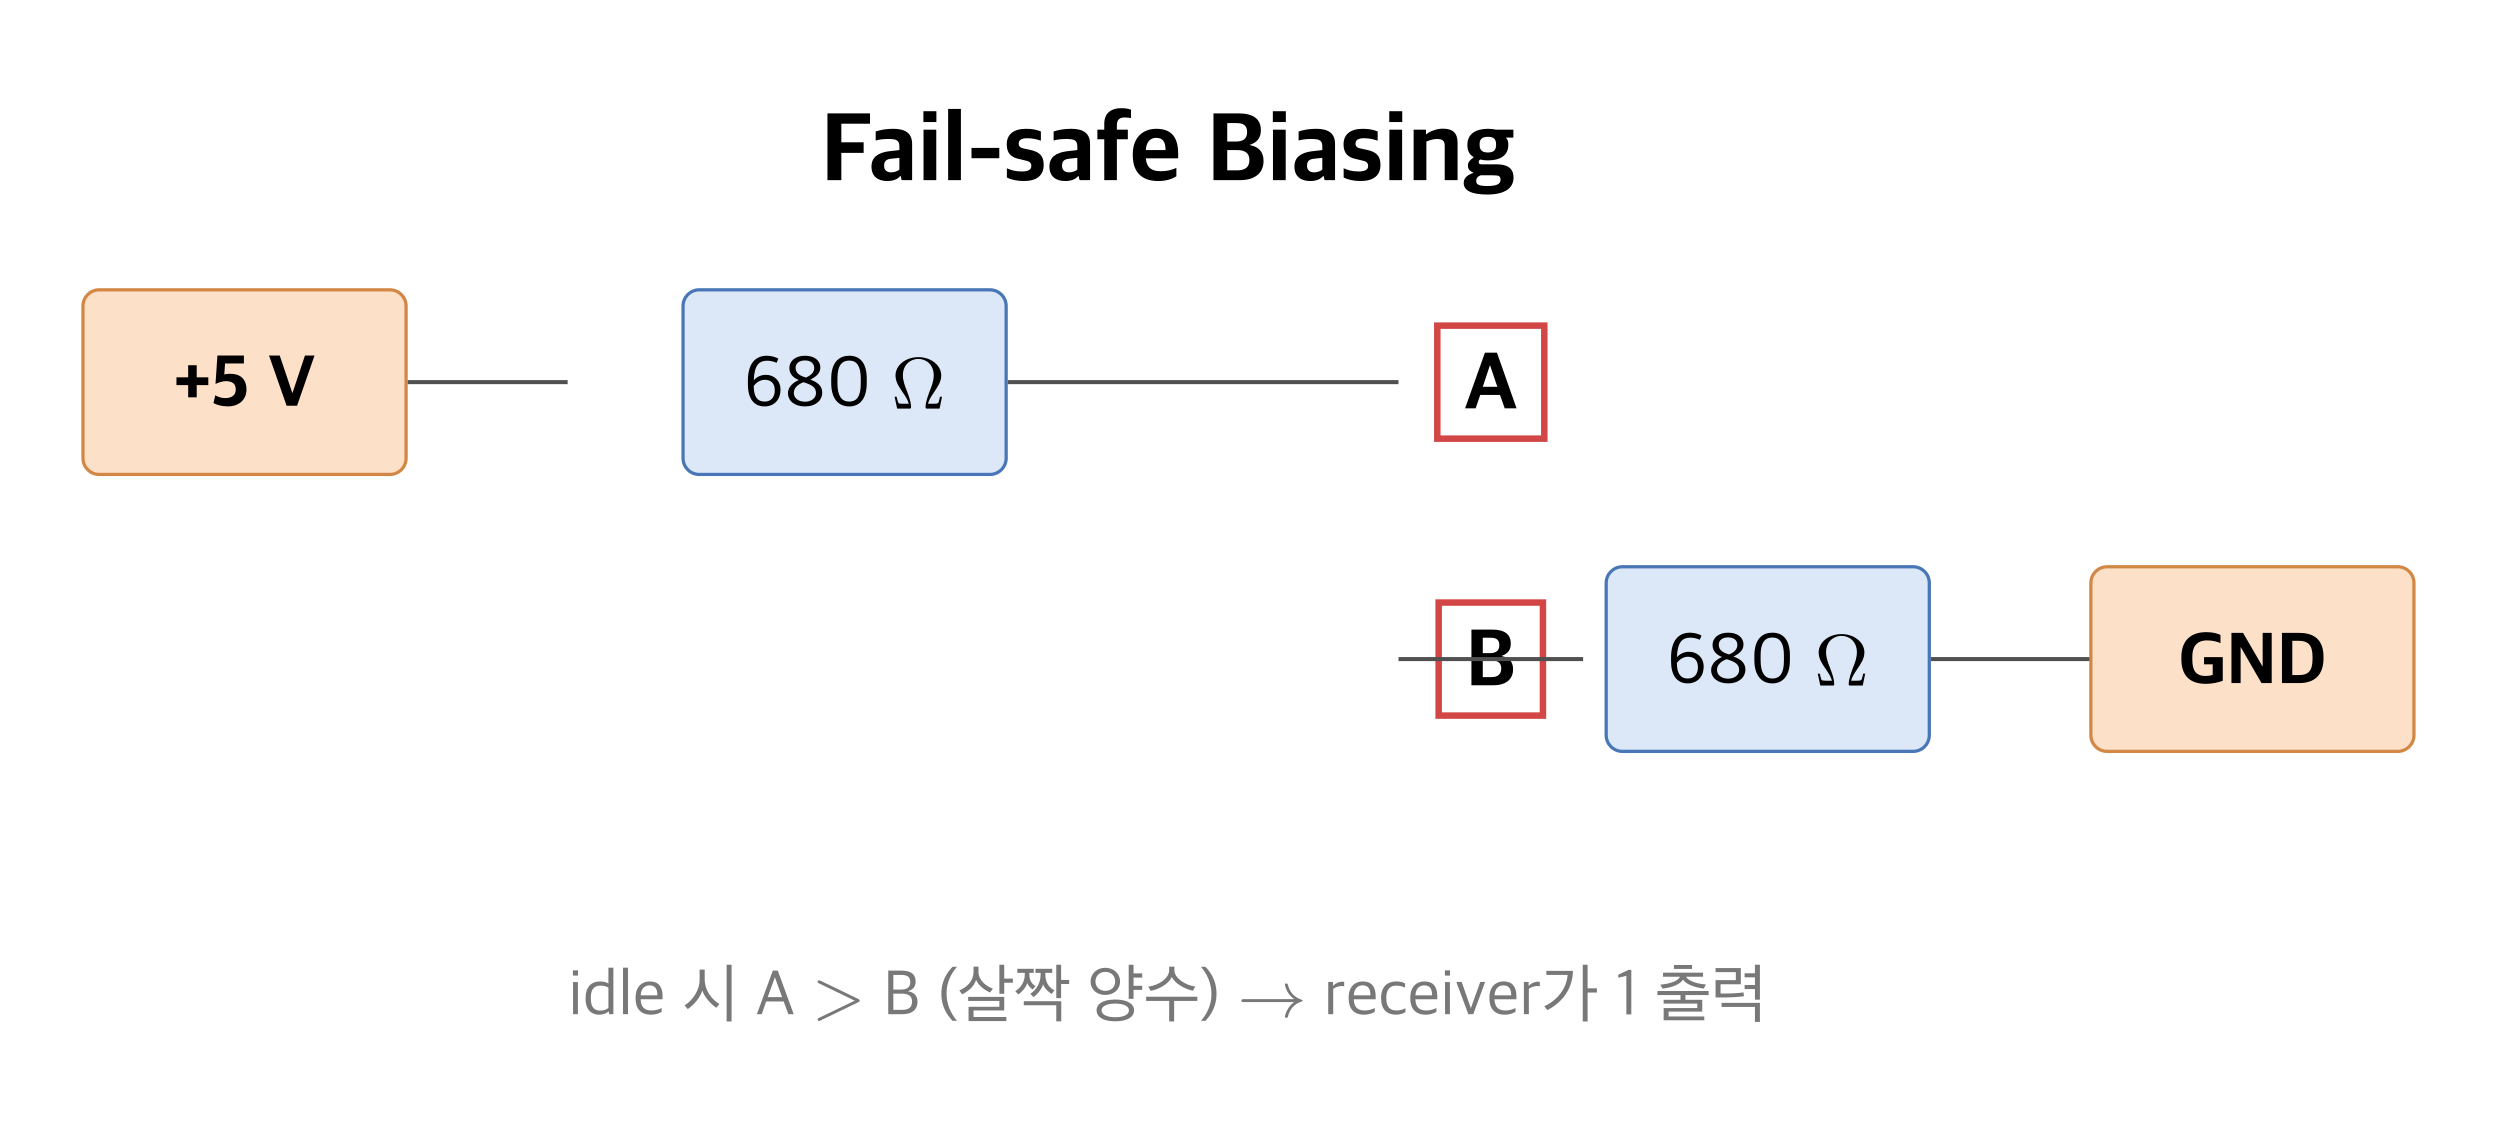
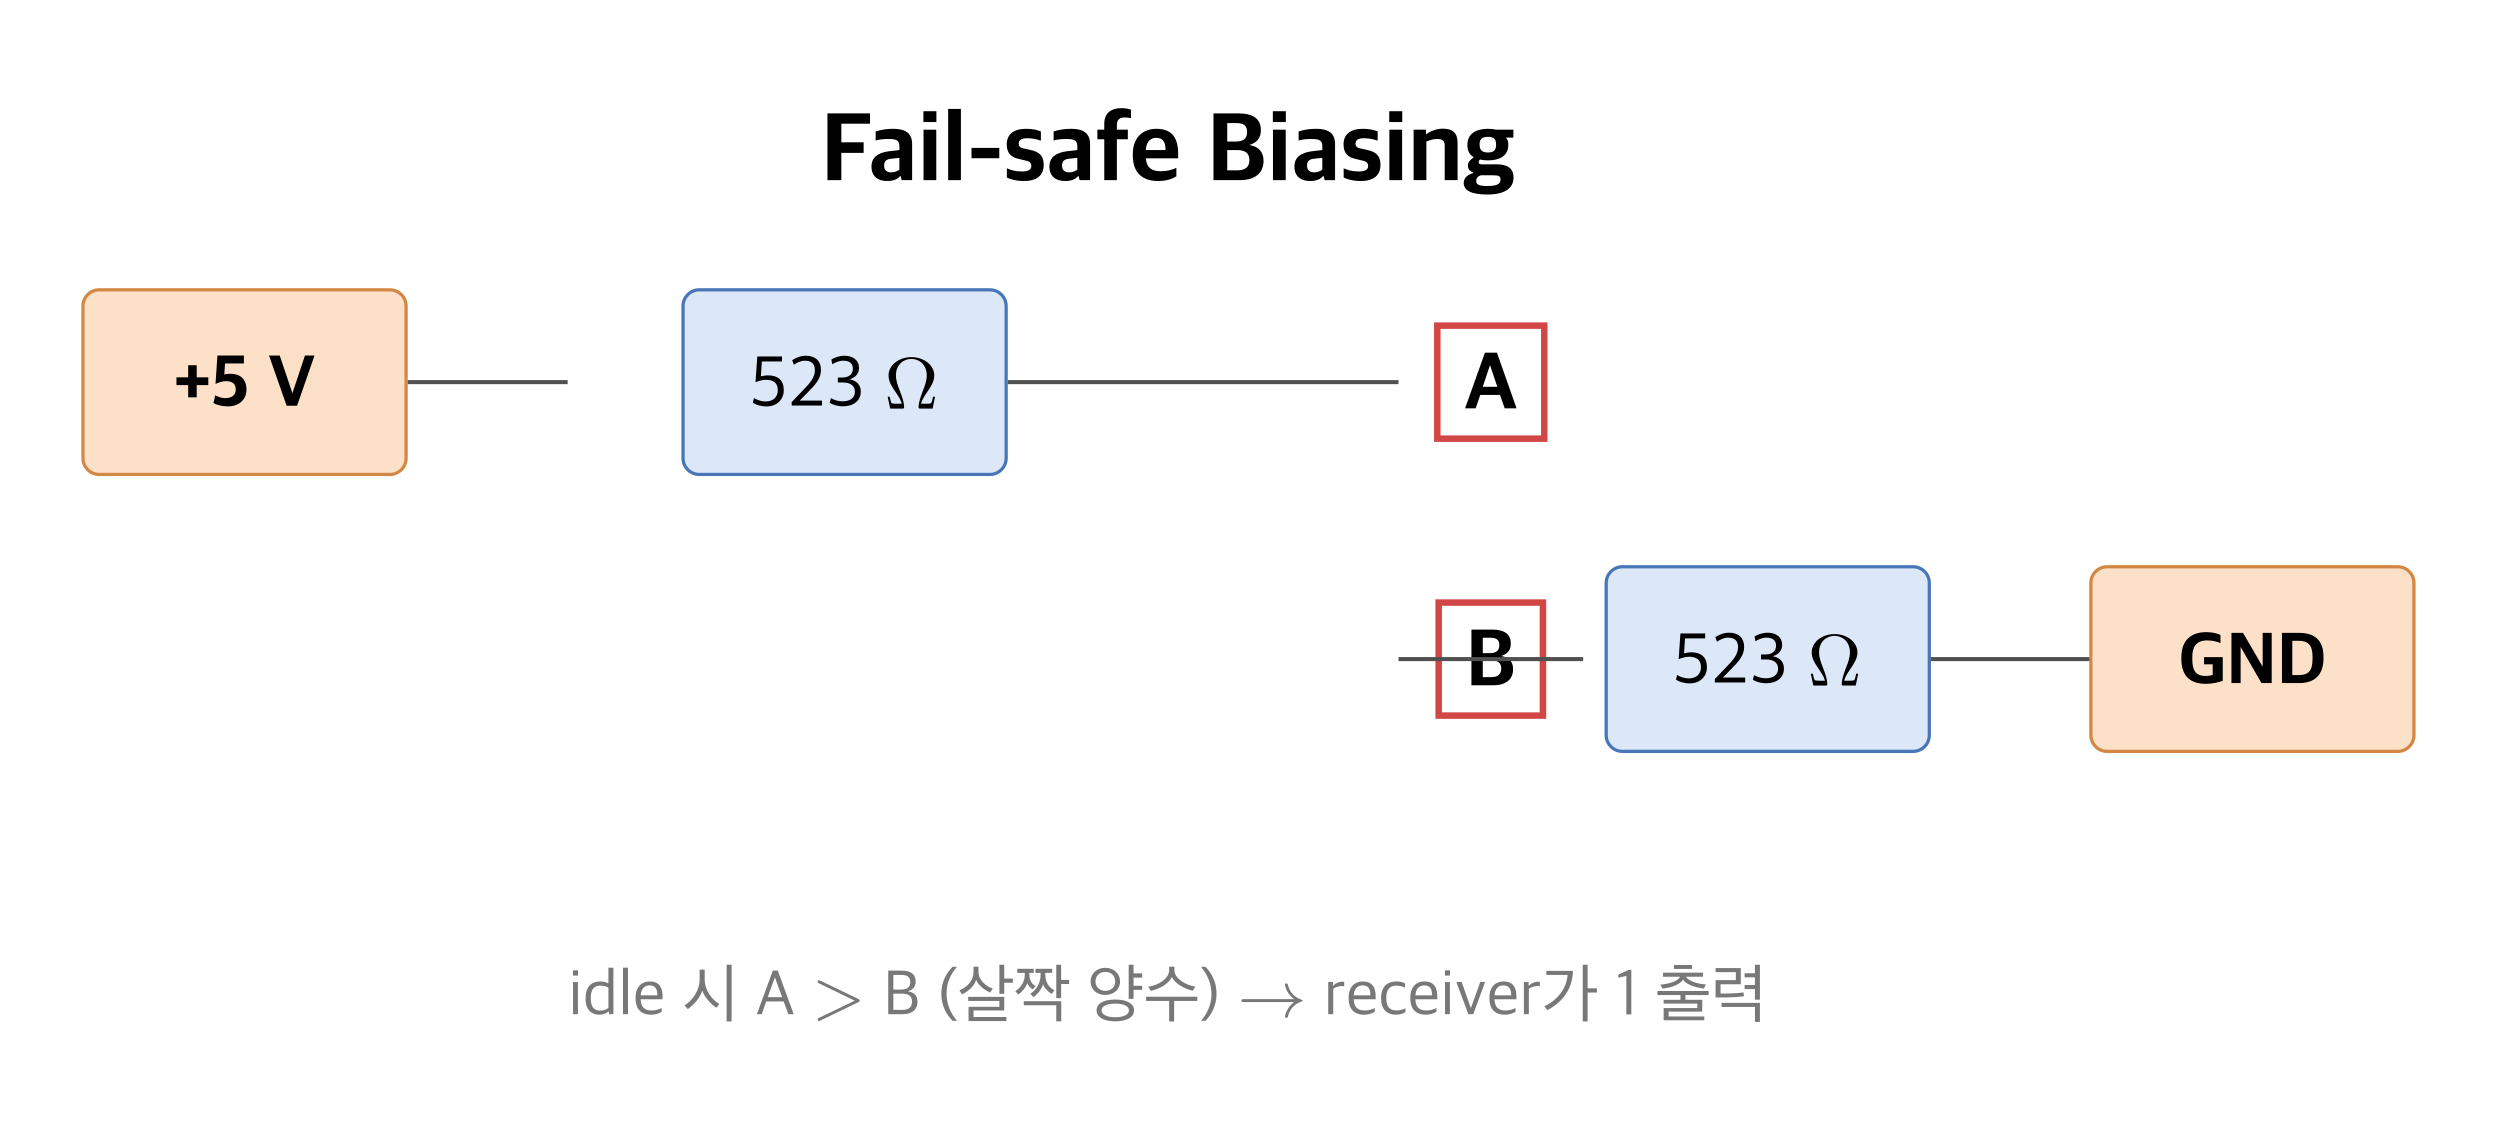
<svg xmlns="http://www.w3.org/2000/svg" xmlns:xlink="http://www.w3.org/1999/xlink" width="306.62pt" height="138.8pt" viewBox="0 0 306.62 138.8">
  <defs>
    <g>
      <g id="glyph-0-0">
        <path d="M 0.828 -0.484 L 2.531 -0.484 L 2.531 -3.828 L 5.266 -3.828 L 5.266 -5.125 L 2.531 -5.125 L 2.531 -7.406 L 6.047 -7.406 L 6.047 -8.672 L 0.828 -8.672 Z M 0.828 -0.484 " />
      </g>
      <g id="glyph-0-1">
        <path d="M 2.281 -0.375 C 3.062 -0.375 3.578 -0.625 3.859 -0.984 L 3.922 -0.984 L 4.047 -0.484 L 5.328 -0.484 L 5.328 -4.922 C 5.328 -6.25 4.484 -6.781 3.016 -6.781 C 2.156 -6.781 1.469 -6.656 0.859 -6.453 L 0.859 -5.344 C 1.266 -5.469 1.812 -5.531 2.422 -5.531 C 3.438 -5.531 3.766 -5.359 3.766 -4.594 L 3.766 -4.172 L 2.406 -4.016 C 1.156 -3.828 0.344 -3.312 0.344 -2.141 C 0.344 -0.938 1.141 -0.375 2.281 -0.375 Z M 2.766 -1.438 C 2.25 -1.438 1.891 -1.688 1.891 -2.25 C 1.891 -2.828 2.172 -3.047 2.75 -3.109 L 3.766 -3.219 L 3.766 -1.781 C 3.578 -1.594 3.156 -1.438 2.766 -1.438 Z M 2.766 -1.438 " />
      </g>
      <g id="glyph-0-2">
        <path d="M 0.734 -0.484 L 2.297 -0.484 L 2.297 -6.672 L 0.734 -6.672 Z M 0.719 -7.609 L 2.312 -7.609 L 2.312 -8.938 L 0.719 -8.938 Z M 0.719 -7.609 " />
      </g>
      <g id="glyph-0-3">
        <path d="M 0.734 -0.484 L 2.297 -0.484 L 2.297 -9.219 L 0.734 -9.219 Z M 0.734 -0.484 " />
      </g>
      <g id="glyph-0-4">
        <path d="M 0.578 -3.172 L 3.984 -3.172 L 3.984 -4.438 L 0.578 -4.438 Z M 0.578 -3.172 " />
      </g>
      <g id="glyph-0-5">
        <path d="M 2.453 -0.375 C 4.047 -0.375 4.906 -1.047 4.906 -2.359 C 4.906 -3.422 4.438 -3.953 3.219 -4.203 L 2.641 -4.328 C 2.062 -4.422 1.844 -4.578 1.844 -4.984 C 1.844 -5.406 2.188 -5.625 2.891 -5.625 C 3.609 -5.625 4.172 -5.453 4.562 -5.328 L 4.562 -6.453 C 4.125 -6.641 3.578 -6.781 2.734 -6.781 C 1.141 -6.781 0.375 -6.031 0.375 -4.875 C 0.375 -3.719 0.984 -3.25 1.953 -3.062 L 2.531 -2.922 C 3.156 -2.812 3.391 -2.625 3.391 -2.219 C 3.391 -1.797 3.062 -1.547 2.219 -1.547 C 1.359 -1.547 0.875 -1.734 0.391 -1.938 L 0.391 -0.812 C 0.875 -0.547 1.641 -0.375 2.453 -0.375 Z M 2.453 -0.375 " />
      </g>
      <g id="glyph-0-6">
        <path d="M 1.078 -0.484 L 2.625 -0.484 L 2.625 -5.5 L 3.969 -5.5 L 3.969 -6.672 L 2.625 -6.672 L 2.625 -7.234 C 2.625 -7.891 2.953 -8.172 3.594 -8.172 C 3.922 -8.172 4.188 -8.125 4.359 -8.094 L 4.359 -9.125 C 4.125 -9.219 3.719 -9.312 3.125 -9.312 C 1.953 -9.312 1.078 -8.719 1.078 -7.406 L 1.078 -6.672 L 0.234 -6.672 L 0.234 -5.5 L 1.078 -5.5 Z M 1.078 -0.484 " />
      </g>
      <g id="glyph-0-7">
        <path d="M 3.484 -0.375 C 4.562 -0.375 5.281 -0.672 5.719 -0.953 L 5.719 -1.984 C 5.188 -1.75 4.609 -1.578 3.844 -1.578 C 2.719 -1.578 2.078 -1.969 1.969 -3.156 L 5.938 -3.156 L 5.938 -3.734 C 5.938 -5.719 5.141 -6.781 3.266 -6.781 C 1.594 -6.781 0.375 -5.703 0.375 -3.672 L 0.375 -3.516 C 0.375 -1.531 1.406 -0.375 3.484 -0.375 Z M 3.234 -5.672 C 4 -5.672 4.391 -5.266 4.391 -4.172 L 1.969 -4.172 C 2.047 -5.344 2.672 -5.672 3.234 -5.672 Z M 3.234 -5.672 " />
      </g>
      <g id="glyph-0-8">
        <path d="M 0.828 -0.484 L 4.078 -0.484 C 6.078 -0.484 6.969 -1.5 6.969 -2.828 C 6.969 -4.016 6.312 -4.594 5.281 -4.781 L 5.281 -4.812 C 6.25 -5.125 6.641 -5.734 6.641 -6.609 C 6.641 -7.938 5.766 -8.672 3.906 -8.672 L 0.828 -8.672 Z M 2.516 -1.688 L 2.516 -4.172 L 3.719 -4.172 C 4.688 -4.172 5.234 -3.812 5.234 -2.953 C 5.234 -2.094 4.719 -1.688 3.781 -1.688 Z M 2.516 -5.219 L 2.516 -7.484 L 3.609 -7.484 C 4.5 -7.484 4.953 -7.203 4.953 -6.359 C 4.953 -5.5 4.375 -5.219 3.562 -5.219 Z M 2.516 -5.219 " />
      </g>
      <g id="glyph-0-9">
        <path d="M 0.688 -0.484 L 2.25 -0.484 L 2.25 -5.219 C 2.609 -5.359 3.094 -5.531 3.516 -5.531 C 4.281 -5.531 4.5 -5.281 4.5 -4.703 L 4.5 -0.484 L 6.078 -0.484 L 6.078 -5.078 C 6.078 -6.297 5.453 -6.797 4.281 -6.797 C 3.516 -6.797 2.781 -6.516 2.25 -6.125 L 2.203 -6.125 L 2.203 -6.672 L 0.688 -6.672 Z M 0.688 -0.484 " />
      </g>
      <g id="glyph-0-10">
        <path d="M 3.016 1.281 C 5.234 1.281 6.219 0.438 6.219 -0.797 C 6.219 -2 5.391 -2.422 4.172 -2.422 L 2.453 -2.422 C 2.078 -2.422 1.953 -2.438 1.953 -2.734 C 1.953 -2.859 2 -2.906 2.125 -3.016 C 2.406 -2.938 2.719 -2.906 3.078 -2.906 C 4.531 -2.906 5.578 -3.469 5.578 -4.797 L 5.578 -4.891 C 5.578 -5.266 5.484 -5.469 5.281 -5.703 L 6.203 -5.703 L 6.203 -6.672 L 4.094 -6.672 C 3.781 -6.75 3.469 -6.781 3.078 -6.781 C 1.578 -6.781 0.562 -6.141 0.562 -4.844 L 0.562 -4.766 C 0.562 -4.031 0.844 -3.594 1.344 -3.297 C 0.875 -2.922 0.625 -2.734 0.625 -2.266 C 0.625 -1.797 0.891 -1.578 1.266 -1.422 L 1.266 -1.359 C 0.625 -1.156 0.109 -0.781 0.109 -0.141 C 0.109 0.781 1.031 1.281 3.016 1.281 Z M 3 0.234 C 1.984 0.234 1.641 0.062 1.641 -0.375 C 1.641 -0.766 1.875 -0.969 2.203 -1.078 L 3.719 -1.078 C 4.422 -1.078 4.625 -0.984 4.625 -0.531 C 4.625 -0.031 4.219 0.234 3 0.234 Z M 3.078 -3.875 C 2.453 -3.875 2.062 -4.109 2.062 -4.781 L 2.062 -4.938 C 2.062 -5.547 2.422 -5.797 3.078 -5.797 C 3.672 -5.797 4.078 -5.609 4.078 -4.906 L 4.078 -4.781 C 4.078 -4.109 3.703 -3.875 3.078 -3.875 Z M 3.078 -3.875 " />
      </g>
      <g id="glyph-1-0">
        <path d="M 1.781 -1.391 L 2.828 -1.391 L 2.828 -2.891 L 4.25 -2.891 L 4.25 -3.844 L 2.828 -3.844 L 2.828 -5.328 L 1.781 -5.328 L 1.781 -3.844 L 0.344 -3.844 L 0.344 -2.891 L 1.781 -2.891 Z M 1.781 -1.391 " />
      </g>
      <g id="glyph-1-1">
        <path d="M 2.047 -0.281 C 3.469 -0.281 4.328 -1.156 4.328 -2.328 C 4.328 -3.641 3.578 -4.281 2.328 -4.281 C 2.109 -4.281 1.781 -4.25 1.609 -4.188 L 1.703 -5.547 L 4.016 -5.547 L 4.016 -6.516 L 0.766 -6.516 L 0.531 -3.031 C 0.812 -3.172 1.391 -3.375 1.766 -3.375 C 2.578 -3.375 3.016 -3.078 3.016 -2.344 C 3.016 -1.656 2.531 -1.297 1.703 -1.297 C 1.25 -1.297 0.844 -1.453 0.5 -1.641 L 0.281 -0.688 C 0.688 -0.453 1.344 -0.281 2.047 -0.281 Z M 2.047 -0.281 " />
      </g>
      <g id="glyph-1-2">
        <path d="M 2.25 -0.359 L 3.531 -0.359 L 5.672 -6.516 L 4.5 -6.516 L 2.969 -1.922 L 2.953 -1.922 L 1.406 -6.516 L 0.094 -6.516 Z M 2.25 -0.359 " />
      </g>
      <g id="glyph-1-3">
        <path d="M 3.344 -0.266 C 4.172 -0.266 4.938 -0.469 5.406 -0.641 L 5.406 -3.547 L 3.109 -3.547 L 3.109 -2.656 L 4.172 -2.656 L 4.172 -1.359 C 3.969 -1.297 3.641 -1.234 3.312 -1.234 C 1.969 -1.234 1.672 -2.062 1.672 -3.312 L 1.672 -3.594 C 1.672 -4.703 2.094 -5.594 3.484 -5.594 C 4.281 -5.594 4.75 -5.406 5.125 -5.266 L 5.125 -6.266 C 4.766 -6.438 4.203 -6.609 3.391 -6.609 C 1.766 -6.609 0.328 -5.844 0.328 -3.516 L 0.328 -3.312 C 0.328 -1.141 1.5 -0.266 3.344 -0.266 Z M 3.344 -0.266 " />
      </g>
      <g id="glyph-1-4">
        <path d="M 0.625 -0.359 L 1.75 -0.359 L 1.75 -4.766 L 1.766 -4.766 L 4.312 -0.359 L 5.562 -0.359 L 5.562 -6.516 L 4.453 -6.516 L 4.453 -2.422 L 4.422 -2.422 L 2.047 -6.516 L 0.625 -6.516 Z M 0.625 -0.359 " />
      </g>
      <g id="glyph-1-5">
        <path d="M 0.625 -0.359 L 2.734 -0.359 C 4.703 -0.359 5.719 -1.422 5.719 -3.406 L 5.719 -3.594 C 5.719 -5.625 4.625 -6.516 2.734 -6.516 L 0.625 -6.516 Z M 1.891 -1.344 L 1.891 -5.547 L 2.672 -5.547 C 3.75 -5.547 4.375 -5.109 4.375 -3.609 L 4.375 -3.297 C 4.375 -1.875 3.859 -1.344 2.734 -1.344 Z M 1.891 -1.344 " />
      </g>
      <g id="glyph-2-0">
-         <path d="M 2.562 -0.266 C 3.781 -0.266 4.516 -1.156 4.516 -2.297 C 4.516 -3.453 3.719 -4.141 2.719 -4.141 C 2.047 -4.141 1.547 -3.828 1.234 -3.484 C 1.312 -5.359 1.891 -5.875 2.906 -5.875 C 3.297 -5.875 3.828 -5.734 4.031 -5.609 L 4.25 -6.125 C 4 -6.281 3.438 -6.484 2.844 -6.484 C 1.453 -6.484 0.516 -5.547 0.516 -3.422 L 0.516 -2.969 C 0.516 -1.25 1.234 -0.266 2.562 -0.266 Z M 2.562 -0.859 C 1.609 -0.859 1.234 -1.594 1.234 -2.719 L 1.234 -2.781 C 1.484 -3.141 2 -3.531 2.562 -3.531 C 3.297 -3.531 3.812 -3.172 3.812 -2.234 C 3.812 -1.375 3.344 -0.859 2.562 -0.859 Z M 2.562 -0.859 " />
+         <path d="M 1.953 -0.266 C 3.281 -0.266 4.062 -1.172 4.062 -2.25 C 4.062 -3.516 3.328 -4.078 2.109 -4.078 C 1.859 -4.078 1.5 -4.016 1.25 -3.953 L 1.375 -5.781 L 3.844 -5.781 L 3.844 -6.391 L 0.812 -6.391 L 0.594 -3.234 C 0.875 -3.359 1.438 -3.531 1.844 -3.531 C 2.781 -3.531 3.328 -3.172 3.328 -2.25 C 3.328 -1.406 2.766 -0.875 1.812 -0.875 C 1.328 -0.875 0.734 -1.078 0.406 -1.297 L 0.266 -0.719 C 0.625 -0.469 1.25 -0.266 1.953 -0.266 Z M 1.953 -0.266 " />
      </g>
      <g id="glyph-2-1">
-         <path d="M 2.562 -0.266 C 3.875 -0.266 4.672 -1.016 4.672 -1.969 C 4.672 -2.875 3.953 -3.297 3.219 -3.547 C 3.828 -3.875 4.438 -4.281 4.438 -5.016 C 4.438 -5.938 3.672 -6.484 2.547 -6.484 C 1.391 -6.484 0.641 -5.844 0.641 -4.984 C 0.641 -4.203 1.172 -3.75 1.812 -3.5 C 1.156 -3.234 0.469 -2.688 0.469 -1.906 C 0.469 -0.922 1.297 -0.266 2.562 -0.266 Z M 2.562 -0.844 C 1.766 -0.844 1.188 -1.266 1.188 -1.938 C 1.188 -2.594 1.797 -3.031 2.375 -3.234 C 3.422 -2.906 3.906 -2.625 3.906 -1.891 C 3.906 -1.281 3.328 -0.844 2.562 -0.844 Z M 2.688 -3.812 C 1.891 -4.016 1.406 -4.375 1.406 -5 C 1.406 -5.562 1.859 -5.906 2.547 -5.906 C 3.297 -5.906 3.688 -5.516 3.688 -4.984 C 3.688 -4.406 3.25 -4.062 2.688 -3.812 Z M 2.688 -3.812 " />
+         <path d="M 0.562 -0.375 L 4.281 -0.375 L 4.281 -0.984 L 1.547 -0.984 L 2.484 -1.938 C 3.531 -2.984 4.156 -3.703 4.156 -4.75 C 4.156 -5.812 3.5 -6.484 2.297 -6.484 C 1.609 -6.484 1 -6.188 0.625 -5.938 L 0.828 -5.375 C 1.188 -5.625 1.672 -5.875 2.172 -5.875 C 3.031 -5.875 3.406 -5.484 3.406 -4.688 C 3.406 -3.828 2.844 -3.172 1.984 -2.281 L 0.562 -0.797 Z M 0.562 -0.375 " />
      </g>
      <g id="glyph-2-2">
-         <path d="M 2.828 -0.266 C 4.047 -0.266 4.984 -1.094 4.984 -3.141 L 4.984 -3.688 C 4.984 -5.766 4.016 -6.484 2.844 -6.484 C 1.656 -6.484 0.625 -5.766 0.625 -3.641 L 0.625 -3.141 C 0.625 -1.109 1.594 -0.266 2.828 -0.266 Z M 2.828 -0.859 C 1.891 -0.859 1.391 -1.578 1.391 -3.078 L 1.391 -3.734 C 1.391 -5.234 1.891 -5.891 2.844 -5.891 C 3.766 -5.891 4.25 -5.203 4.25 -3.688 L 4.25 -3.031 C 4.25 -1.484 3.75 -0.859 2.828 -0.859 Z M 2.828 -0.859 " />
+         <path d="M 2.094 -0.281 C 3.422 -0.281 4.266 -1.016 4.266 -2.062 C 4.266 -3 3.688 -3.438 2.906 -3.594 C 3.578 -3.812 4.047 -4.25 4.047 -5 C 4.047 -5.938 3.312 -6.484 2.234 -6.484 C 1.719 -6.484 1.016 -6.266 0.656 -6.016 L 0.766 -5.438 C 1.141 -5.656 1.609 -5.875 2.094 -5.875 C 2.828 -5.875 3.297 -5.609 3.297 -4.875 C 3.297 -4.203 2.781 -3.812 2 -3.812 L 1.453 -3.812 L 1.453 -3.203 L 2.047 -3.203 C 2.953 -3.203 3.547 -2.844 3.547 -2.062 C 3.547 -1.328 2.984 -0.891 2 -0.891 C 1.547 -0.891 0.953 -1.062 0.609 -1.281 L 0.453 -0.719 C 0.781 -0.484 1.391 -0.281 2.094 -0.281 Z M 2.094 -0.281 " />
      </g>
      <g id="glyph-3-0">
        <path d="M 6.219 -1.453 L 5.969 -1.453 C 5.922 -1.219 5.859 -0.938 5.812 -0.812 C 5.75 -0.656 5.734 -0.594 5.203 -0.594 L 4.5 -0.594 C 4.609 -1.031 4.812 -1.375 5.234 -2 C 5.688 -2.672 6.125 -3.297 6.125 -4.062 C 6.125 -5.297 4.891 -6.312 3.328 -6.312 C 1.719 -6.312 0.516 -5.281 0.516 -4.062 C 0.516 -3.281 0.953 -2.641 1.391 -2.016 C 1.859 -1.328 2.031 -1.016 2.141 -0.594 L 1.422 -0.594 C 0.906 -0.594 0.875 -0.656 0.828 -0.781 C 0.781 -0.906 0.703 -1.234 0.656 -1.453 L 0.406 -1.453 L 0.719 0 L 2.188 0 C 2.375 0 2.422 0 2.422 -0.188 C 2.422 -0.828 2.141 -1.562 1.875 -2.25 C 1.641 -2.844 1.422 -3.453 1.422 -4.078 C 1.422 -5.438 2.406 -6.094 3.312 -6.094 C 4.266 -6.094 5.203 -5.406 5.203 -4.078 C 5.203 -3.406 4.969 -2.797 4.75 -2.25 C 4.5 -1.562 4.203 -0.828 4.203 -0.188 C 4.203 0 4.25 0 4.453 0 L 5.922 0 Z M 6.219 -1.453 " />
      </g>
      <g id="glyph-4-0">
        <path d="M 0.094 -0.406 L 1.391 -0.406 L 1.953 -2.047 L 4.375 -2.047 L 4.953 -0.406 L 6.406 -0.406 L 4 -7.234 L 2.531 -7.234 Z M 3.125 -5.641 L 3.172 -5.641 L 4.047 -3.047 L 2.266 -3.047 Z M 3.125 -5.641 " />
      </g>
      <g id="glyph-4-1">
        <path d="M 0.703 -0.406 L 3.406 -0.406 C 5.062 -0.406 5.812 -1.25 5.812 -2.359 C 5.812 -3.359 5.266 -3.828 4.406 -3.984 L 4.406 -4.016 C 5.203 -4.266 5.531 -4.781 5.531 -5.516 C 5.531 -6.625 4.812 -7.234 3.25 -7.234 L 0.703 -7.234 Z M 2.094 -1.406 L 2.094 -3.469 L 3.109 -3.469 C 3.906 -3.469 4.359 -3.172 4.359 -2.469 C 4.359 -1.75 3.938 -1.406 3.156 -1.406 Z M 2.094 -4.344 L 2.094 -6.234 L 3.016 -6.234 C 3.75 -6.234 4.125 -6 4.125 -5.312 C 4.125 -4.594 3.641 -4.344 2.969 -4.344 Z M 2.094 -4.344 " />
      </g>
      <g id="glyph-5-0">
        <path d="M 0.609 -0.328 L 1.203 -0.328 L 1.203 -4.266 L 0.609 -4.266 Z M 0.594 -5.062 L 1.219 -5.062 L 1.219 -5.703 L 0.594 -5.703 Z M 0.594 -5.062 " />
      </g>
      <g id="glyph-5-1">
        <path d="M 1.984 -0.266 C 2.516 -0.266 2.906 -0.422 3.141 -0.656 L 3.172 -0.656 L 3.25 -0.328 L 3.75 -0.328 L 3.75 -6.031 L 3.141 -6.031 L 3.141 -4.094 C 2.922 -4.219 2.594 -4.344 2.109 -4.344 C 1.094 -4.344 0.344 -3.734 0.344 -2.297 L 0.344 -2.188 C 0.344 -0.734 1.203 -0.266 1.984 -0.266 Z M 2.172 -0.766 C 1.469 -0.766 0.984 -1.109 0.984 -2.219 L 0.984 -2.375 C 0.984 -3.438 1.438 -3.828 2.188 -3.828 C 2.594 -3.828 2.953 -3.719 3.141 -3.578 L 3.141 -1.094 C 2.938 -0.938 2.625 -0.766 2.172 -0.766 Z M 2.172 -0.766 " />
      </g>
      <g id="glyph-5-2">
        <path d="M 0.594 -0.328 L 1.203 -0.328 L 1.203 -6.031 L 0.594 -6.031 Z M 0.594 -0.328 " />
      </g>
      <g id="glyph-5-3">
        <path d="M 2.203 -0.266 C 2.844 -0.266 3.297 -0.469 3.531 -0.625 L 3.531 -1.078 C 3.172 -0.922 2.828 -0.781 2.297 -0.781 C 1.453 -0.781 0.984 -1.172 0.953 -2.156 L 3.641 -2.156 L 3.641 -2.5 C 3.641 -3.719 3.141 -4.344 2.047 -4.344 C 1.141 -4.344 0.328 -3.734 0.328 -2.359 L 0.328 -2.25 C 0.328 -1.016 0.969 -0.266 2.203 -0.266 Z M 2.031 -3.859 C 2.688 -3.859 3 -3.5 3 -2.641 L 0.953 -2.641 C 1.016 -3.578 1.547 -3.859 2.031 -3.859 Z M 2.031 -3.859 " />
      </g>
      <g id="glyph-5-4">
        <path d="M 6.031 0.562 L 6.031 -6.391 L 5.422 -6.391 L 5.422 0.562 Z M 4.531 -1.578 C 3.578 -2.141 2.734 -3.281 2.734 -4.562 L 2.734 -5.797 L 2.109 -5.797 L 2.109 -4.531 C 2.109 -3.297 1.281 -2.031 0.266 -1.406 L 0.656 -0.953 C 1.469 -1.516 2.172 -2.375 2.438 -3.234 C 2.703 -2.406 3.516 -1.547 4.156 -1.109 Z M 4.531 -1.578 " />
      </g>
      <g id="glyph-5-5">
        <path d="M 0.156 -0.328 L 0.75 -0.328 L 1.297 -1.891 L 3.438 -1.891 L 4.016 -0.328 L 4.672 -0.328 L 2.719 -5.672 L 2.109 -5.672 Z M 2.359 -4.828 L 2.375 -4.828 L 3.25 -2.422 L 1.484 -2.422 Z M 2.359 -4.828 " />
      </g>
      <g id="glyph-5-6">
        <path d="M 0.688 -0.328 L 2.469 -0.328 C 3.672 -0.328 4.281 -0.953 4.281 -1.844 C 4.281 -2.641 3.797 -3.016 3.156 -3.125 L 3.156 -3.172 C 3.781 -3.344 4.047 -3.766 4.047 -4.328 C 4.047 -5.172 3.547 -5.672 2.312 -5.672 L 0.688 -5.672 Z M 1.312 -0.859 L 1.312 -2.844 L 2.375 -2.844 C 3.172 -2.844 3.609 -2.562 3.609 -1.875 C 3.609 -1.188 3.203 -0.859 2.438 -0.859 Z M 1.312 -3.344 L 1.312 -5.141 L 2.266 -5.141 C 3.016 -5.141 3.391 -4.922 3.391 -4.25 C 3.391 -3.562 2.891 -3.344 2.234 -3.344 Z M 1.312 -3.344 " />
      </g>
      <g id="glyph-5-7">
        <path d="M 1.828 0.484 L 2.375 0.484 C 1.672 -0.312 1.094 -1.531 1.094 -2.766 L 1.094 -2.953 C 1.094 -4.219 1.672 -5.359 2.375 -6.141 L 1.828 -6.141 C 1.094 -5.391 0.453 -4.312 0.453 -2.891 L 0.453 -2.766 C 0.453 -1.359 1.094 -0.266 1.828 0.484 Z M 1.828 0.484 " />
      </g>
      <g id="glyph-5-8">
        <path d="M 6.703 -4.188 L 6.703 -4.688 L 5.641 -4.688 L 5.641 -6.391 L 5.047 -6.391 L 5.047 -2.828 L 5.641 -2.828 L 5.641 -4.188 Z M 5.906 0.516 L 5.906 0.016 L 1.875 0.016 L 1.875 -0.781 L 5.641 -0.781 L 5.641 -2.453 L 1.219 -2.453 L 1.219 -1.953 L 5.047 -1.953 L 5.047 -1.234 L 1.266 -1.234 L 1.266 0.516 Z M 4.25 -3.469 C 3.516 -3.703 2.484 -4.422 2.484 -5.531 L 2.484 -6.156 L 1.875 -6.156 L 1.875 -5.516 C 1.875 -4.391 1.047 -3.609 0.141 -3.25 L 0.484 -2.766 C 1.312 -3.172 1.969 -3.781 2.188 -4.531 C 2.531 -3.781 3.297 -3.25 3.906 -2.984 Z M 4.25 -3.469 " />
      </g>
      <g id="glyph-5-9">
        <path d="M 4.922 -3.25 C 4.312 -3.547 3.797 -4.156 3.797 -5.203 L 3.797 -5.391 L 4.641 -5.391 L 4.641 -5.891 L 2.594 -5.891 L 2.594 -5.391 L 3.219 -5.391 L 3.219 -5.172 C 3.219 -4.141 2.688 -3.297 1.953 -2.828 L 2.344 -2.422 C 2.891 -2.797 3.406 -3.5 3.516 -4 C 3.672 -3.516 4.203 -3.016 4.578 -2.812 Z M 5.75 0.547 L 5.75 -1.922 L 1.156 -1.922 L 1.156 -1.422 L 5.141 -1.422 L 5.141 0.547 Z M 2.594 -3.781 C 2.188 -4 1.844 -4.438 1.844 -5.172 L 1.844 -5.391 L 2.375 -5.391 L 2.375 -5.891 L 0.359 -5.891 L 0.359 -5.391 L 1.281 -5.391 L 1.281 -5.188 C 1.281 -4.328 0.797 -3.562 0.109 -3.156 L 0.484 -2.75 C 0.969 -3.062 1.453 -3.672 1.578 -4.141 C 1.688 -3.844 2.016 -3.516 2.25 -3.359 Z M 6.719 -4.031 L 6.719 -4.531 L 5.734 -4.531 L 5.734 -6.391 L 5.141 -6.391 L 5.141 -2.297 L 5.734 -2.297 L 5.734 -4.031 Z M 6.719 -4.031 " />
      </g>
      <g id="glyph-5-10">
        <path d="M 6.703 -3.812 L 5.641 -3.812 L 5.641 -4.812 L 6.703 -4.812 L 6.703 -5.328 L 5.641 -5.328 L 5.641 -6.391 L 5.047 -6.391 L 5.047 -2.203 L 5.641 -2.203 L 5.641 -3.312 L 6.703 -3.312 Z M 5.703 -0.797 C 5.703 -1.578 4.922 -2.125 3.391 -2.125 C 1.891 -2.125 1.109 -1.594 1.109 -0.797 C 1.109 0 1.891 0.547 3.391 0.547 C 4.922 0.547 5.703 0 5.703 -0.797 Z M 3.391 -1.625 C 4.453 -1.625 5.078 -1.297 5.078 -0.797 C 5.078 -0.281 4.453 0.047 3.391 0.047 C 2.344 0.047 1.719 -0.297 1.719 -0.797 C 1.719 -1.297 2.344 -1.625 3.391 -1.625 Z M 2.172 -6.016 C 1.188 -6.016 0.375 -5.344 0.375 -4.328 C 0.375 -3.312 1.188 -2.688 2.172 -2.688 C 3.172 -2.688 3.984 -3.312 3.984 -4.344 C 3.984 -5.344 3.172 -6.016 2.172 -6.016 Z M 2.172 -5.516 C 2.906 -5.516 3.391 -5.031 3.391 -4.328 C 3.391 -3.656 2.906 -3.188 2.172 -3.188 C 1.484 -3.188 0.969 -3.656 0.969 -4.344 C 0.969 -5.031 1.484 -5.516 2.172 -5.516 Z M 2.172 -5.516 " />
      </g>
      <g id="glyph-5-11">
        <path d="M 3.734 0.562 L 3.734 -1.953 L 6.578 -1.953 L 6.578 -2.469 L 0.297 -2.469 L 0.297 -1.953 L 3.125 -1.953 L 3.125 0.562 Z M 6.328 -3.719 C 5.094 -3.875 3.766 -4.766 3.766 -5.703 L 3.766 -6.156 L 3.125 -6.156 L 3.125 -5.703 C 3.125 -4.766 1.906 -3.875 0.562 -3.703 L 0.859 -3.188 C 1.922 -3.391 3.109 -4.078 3.438 -4.891 C 3.859 -4.078 5 -3.422 6.031 -3.203 Z M 6.328 -3.719 " />
      </g>
      <g id="glyph-5-12">
        <path d="M 0.141 0.484 L 0.688 0.484 C 1.422 -0.266 2.047 -1.359 2.047 -2.766 L 2.047 -2.891 C 2.047 -4.297 1.422 -5.391 0.688 -6.141 L 0.141 -6.141 C 0.844 -5.344 1.422 -4.125 1.422 -2.906 L 1.422 -2.703 C 1.422 -1.453 0.844 -0.312 0.141 0.484 Z M 0.141 0.484 " />
      </g>
      <g id="glyph-5-13">
        <path d="M 0.578 -0.328 L 1.188 -0.328 L 1.188 -3.438 C 1.469 -3.641 1.859 -3.781 2.25 -3.781 C 2.312 -3.781 2.438 -3.766 2.531 -3.75 L 2.531 -4.297 C 2.5 -4.312 2.391 -4.312 2.297 -4.312 C 1.859 -4.312 1.422 -4.094 1.203 -3.828 L 1.156 -3.828 L 1.156 -4.281 L 0.578 -4.281 Z M 0.578 -0.328 " />
      </g>
      <g id="glyph-5-14">
        <path d="M 2.156 -0.266 C 2.703 -0.266 3.047 -0.422 3.312 -0.578 L 3.312 -1.062 C 3.109 -0.953 2.766 -0.781 2.234 -0.781 C 1.391 -0.781 0.969 -1.234 0.969 -2.25 L 0.969 -2.438 C 0.969 -3.344 1.438 -3.828 2.141 -3.828 C 2.672 -3.828 2.922 -3.734 3.266 -3.578 L 3.266 -4.094 C 3 -4.25 2.703 -4.344 2.172 -4.344 C 1.156 -4.344 0.328 -3.75 0.328 -2.344 L 0.328 -2.234 C 0.328 -0.938 1.031 -0.266 2.156 -0.266 Z M 2.156 -0.266 " />
      </g>
      <g id="glyph-5-15">
        <path d="M 1.656 -0.328 L 2.266 -0.328 L 3.719 -4.281 L 3.125 -4.281 L 1.984 -1.109 L 1.953 -1.109 L 0.844 -4.281 L 0.188 -4.281 Z M 1.656 -0.328 " />
      </g>
      <g id="glyph-5-16">
        <path d="M 5.641 -6.391 L 5.047 -6.391 L 5.047 0.562 L 5.641 0.562 L 5.641 -2.984 L 6.781 -2.984 L 6.781 -3.5 L 5.641 -3.5 Z M 3.844 -5.641 L 0.578 -5.641 L 0.578 -5.141 L 3.188 -5.141 C 3.062 -3.578 2.062 -2.109 0.328 -1.297 L 0.703 -0.828 C 2.5 -1.75 3.797 -3.391 3.844 -5.641 Z M 3.844 -5.641 " />
      </g>
      <g id="glyph-5-17">
        <path d="M 1.422 -0.297 L 2.031 -0.297 L 2.031 -5.766 L 1.688 -5.766 L 0.438 -5.172 L 0.438 -4.797 L 1.422 -5.031 Z M 1.422 -0.297 " />
      </g>
      <g id="glyph-5-18">
        <path d="M 6.047 0.422 L 6.047 -0.047 L 1.672 -0.047 L 1.672 -0.641 L 5.797 -0.641 L 5.797 -2.094 L 3.734 -2.094 L 3.734 -2.672 L 6.578 -2.672 L 6.578 -3.172 L 0.297 -3.172 L 0.297 -2.672 L 3.125 -2.672 L 3.125 -2.094 L 1.062 -2.094 L 1.062 -1.625 L 5.188 -1.625 L 5.188 -1.078 L 1.062 -1.078 L 1.062 0.422 Z M 6.25 -3.969 C 5.234 -4.047 4.078 -4.375 3.812 -4.922 L 5.891 -4.922 L 5.891 -5.422 L 0.984 -5.422 L 0.984 -4.922 L 3.062 -4.922 C 2.828 -4.375 1.734 -4.031 0.656 -3.953 L 0.922 -3.469 C 1.984 -3.578 3.031 -3.938 3.438 -4.562 C 3.844 -3.938 4.984 -3.594 5.984 -3.469 Z M 4.547 -5.875 L 4.547 -6.359 L 2.328 -6.359 L 2.328 -5.875 Z M 4.547 -5.875 " />
      </g>
      <g id="glyph-5-19">
        <path d="M 3.969 -3 C 3.297 -2.891 2.328 -2.859 1.391 -2.859 L 1.156 -2.859 L 1.156 -4 L 3.641 -4 L 3.641 -5.984 L 0.547 -5.984 L 0.547 -5.484 L 3.031 -5.484 L 3.031 -4.5 L 0.547 -4.5 L 0.547 -2.375 L 1.375 -2.375 C 2.172 -2.375 3.359 -2.422 4.031 -2.531 Z M 5.984 -2.109 L 5.984 -6.391 L 5.375 -6.391 L 5.375 -5.344 L 4.109 -5.344 L 4.109 -4.844 L 5.375 -4.844 L 5.375 -3.906 L 4.109 -3.906 L 4.109 -3.406 L 5.375 -3.406 L 5.375 -2.109 Z M 1.281 -1.719 L 1.281 -1.219 L 5.375 -1.219 L 5.375 0.625 L 5.984 0.625 L 5.984 -1.719 Z M 1.281 -1.719 " />
      </g>
      <g id="glyph-6-0">
        <path d="M 5.688 -1.797 C 5.797 -1.844 5.859 -1.891 5.859 -1.984 C 5.859 -2.094 5.797 -2.141 5.688 -2.188 L 1.031 -4.438 C 0.922 -4.484 0.906 -4.484 0.875 -4.484 C 0.781 -4.484 0.703 -4.406 0.703 -4.297 C 0.703 -4.203 0.766 -4.156 0.859 -4.109 L 5.25 -1.984 L 0.859 0.125 C 0.766 0.172 0.703 0.219 0.703 0.328 C 0.703 0.422 0.781 0.516 0.875 0.516 C 0.906 0.516 0.922 0.516 1.031 0.453 Z M 5.688 -1.797 " />
      </g>
      <g id="glyph-7-0">
        <path d="M 6.938 -1.812 C 6.672 -1.609 6.422 -1.359 6.234 -1.062 C 5.891 -0.547 5.812 -0.047 5.812 -0.016 C 5.812 0.109 5.922 0.109 5.984 0.109 C 6.078 0.109 6.141 0.109 6.172 0.016 C 6.375 -0.875 6.891 -1.547 7.844 -1.875 C 7.906 -1.891 7.984 -1.906 7.984 -1.984 C 7.984 -2.062 7.906 -2.094 7.875 -2.094 C 6.812 -2.453 6.359 -3.203 6.188 -3.906 C 6.141 -4.062 6.141 -4.094 5.984 -4.094 C 5.922 -4.094 5.812 -4.094 5.812 -3.969 C 5.812 -3.953 5.891 -3.422 6.234 -2.906 C 6.469 -2.562 6.75 -2.328 6.938 -2.172 L 0.766 -2.172 C 0.641 -2.172 0.469 -2.172 0.469 -1.984 C 0.469 -1.812 0.641 -1.812 0.766 -1.812 Z M 6.938 -1.812 " />
      </g>
    </g>
  </defs>
  <g fill="rgb(0%, 0%, 0%)" fill-opacity="1">
    <use xlink:href="#glyph-0-0" x="100.657" y="22.578" />
  </g>
  <g fill="rgb(0%, 0%, 0%)" fill-opacity="1">
    <use xlink:href="#glyph-0-1" x="106.542" y="22.578" />
    <use xlink:href="#glyph-0-2" x="112.535" y="22.578" />
    <use xlink:href="#glyph-0-3" x="115.555" y="22.578" />
    <use xlink:href="#glyph-0-4" x="118.576" y="22.578" />
    <use xlink:href="#glyph-0-5" x="123.1" y="22.578" />
    <use xlink:href="#glyph-0-1" x="128.365" y="22.578" />
    <use xlink:href="#glyph-0-6" x="134.358" y="22.578" />
    <use xlink:href="#glyph-0-7" x="138.56" y="22.578" />
  </g>
  <g fill="rgb(0%, 0%, 0%)" fill-opacity="1">
    <use xlink:href="#glyph-0-8" x="148.003" y="22.578" />
    <use xlink:href="#glyph-0-2" x="155.393" y="22.578" />
    <use xlink:href="#glyph-0-1" x="158.413" y="22.578" />
    <use xlink:href="#glyph-0-5" x="164.406" y="22.578" />
    <use xlink:href="#glyph-0-2" x="169.67" y="22.578" />
    <use xlink:href="#glyph-0-9" x="172.691" y="22.578" />
    <use xlink:href="#glyph-0-10" x="179.412" y="22.578" />
  </g>
  <path fill-rule="nonzero" fill="rgb(99.216%, 87.842%, 78.432%)" fill-opacity="1" stroke-width="0.399" stroke-linecap="butt" stroke-linejoin="miter" stroke="rgb(82.352%, 52.939%, 26.668%)" stroke-opacity="1" stroke-miterlimit="10" d="M 17.85 39.684 L -17.849 39.684 C -18.953 39.684 -19.844 38.792 -19.844 37.693 L -19.844 19.002 C -19.844 17.899 -18.953 17.007 -17.849 17.007 L 17.85 17.007 C 18.95 17.007 19.842 17.899 19.842 19.002 L 19.842 37.693 C 19.842 38.792 18.95 39.684 17.85 39.684 Z M 17.85 39.684 " transform="matrix(0.998561, 0, 0, -0.998561, 29.99169, 75.17368)" />
  <g fill="rgb(0%, 0%, 0%)" fill-opacity="1">
    <use xlink:href="#glyph-1-0" x="21.298" y="50.123" />
    <use xlink:href="#glyph-1-1" x="25.9" y="50.123" />
  </g>
  <g fill="rgb(0%, 0%, 0%)" fill-opacity="1">
    <use xlink:href="#glyph-1-2" x="32.902" y="50.123" />
  </g>
  <path fill="none" stroke-width="0.498" stroke-linecap="butt" stroke-linejoin="miter" stroke="rgb(31.4%, 31.4%, 31.4%)" stroke-opacity="1" stroke-miterlimit="10" d="M 20.041 28.347 L 39.687 28.347 " transform="matrix(0.998561, 0, 0, -0.998561, 29.99169, 75.17368)" />
  <path fill-rule="nonzero" fill="rgb(86.275%, 90.979%, 96.863%)" fill-opacity="1" stroke-width="0.399" stroke-linecap="butt" stroke-linejoin="miter" stroke="rgb(28.235%, 46.274%, 71.373%)" stroke-opacity="1" stroke-miterlimit="10" d="M 91.55 39.684 L 55.85 39.684 C 54.751 39.684 53.859 38.792 53.859 37.693 L 53.859 19.002 C 53.859 17.899 54.751 17.007 55.85 17.007 L 91.55 17.007 C 92.653 17.007 93.545 17.899 93.545 19.002 L 93.545 37.693 C 93.545 38.792 92.653 39.684 91.55 39.684 Z M 91.55 39.684 " transform="matrix(0.998561, 0, 0, -0.998561, 29.99169, 75.17368)" />
  <g fill="rgb(0%, 0%, 0%)" fill-opacity="1">
-     <use xlink:href="#glyph-2-0" x="91.212" y="50.114" />
-     <use xlink:href="#glyph-2-1" x="96.173" y="50.114" />
-     <use xlink:href="#glyph-2-2" x="101.321" y="50.114" />
-   </g>
-   <g fill="rgb(0%, 0%, 0%)" fill-opacity="1">
-     <use xlink:href="#glyph-3-0" x="109.316" y="50.114" />
+     <use xlink:href="#glyph-2-0" x="92.067" y="50.114" />
+     <use xlink:href="#glyph-2-1" x="96.535" y="50.114" />
+     <use xlink:href="#glyph-2-2" x="101.307" y="50.114" />
+   </g>
+   <g fill="rgb(0%, 0%, 0%)" fill-opacity="1">
+     <use xlink:href="#glyph-3-0" x="108.462" y="50.114" />
  </g>
  <path fill="none" stroke-width="0.498" stroke-linecap="butt" stroke-linejoin="miter" stroke="rgb(31.4%, 31.4%, 31.4%)" stroke-opacity="1" stroke-miterlimit="10" d="M 93.745 28.347 L 141.736 28.347 " transform="matrix(0.998561, 0, 0, -0.998561, 29.99169, 75.17368)" />
  <path fill="none" stroke-width="0.797" stroke-linecap="butt" stroke-linejoin="miter" stroke="rgb(82.352%, 27.451%, 27.451%)" stroke-opacity="1" stroke-miterlimit="10" d="M 146.5 21.404 L 159.644 21.404 L 159.644 35.287 L 146.5 35.287 Z M 146.5 21.404 " transform="matrix(0.998561, 0, 0, -0.998561, 29.99169, 75.17368)" />
  <g fill="rgb(0%, 0%, 0%)" fill-opacity="1">
    <use xlink:href="#glyph-4-0" x="179.596" y="50.484" />
  </g>
  <path fill="none" stroke-width="0.797" stroke-linecap="butt" stroke-linejoin="miter" stroke="rgb(82.352%, 27.451%, 27.451%)" stroke-opacity="1" stroke-miterlimit="10" d="M 146.669 -12.61 L 159.476 -12.61 L 159.476 1.273 L 146.669 1.273 Z M 146.669 -12.61 " transform="matrix(0.998561, 0, 0, -0.998561, 29.99169, 75.17368)" />
  <g fill="rgb(0%, 0%, 0%)" fill-opacity="1">
    <use xlink:href="#glyph-4-1" x="179.765" y="84.451" />
  </g>
  <path fill="none" stroke-width="0.498" stroke-linecap="butt" stroke-linejoin="miter" stroke="rgb(31.4%, 31.4%, 31.4%)" stroke-opacity="1" stroke-miterlimit="10" d="M 141.736 -5.67 L 164.413 -5.67 " transform="matrix(0.998561, 0, 0, -0.998561, 29.99169, 75.17368)" />
  <path fill-rule="nonzero" fill="rgb(86.275%, 90.979%, 96.863%)" fill-opacity="1" stroke-width="0.399" stroke-linecap="butt" stroke-linejoin="miter" stroke="rgb(28.235%, 46.274%, 71.373%)" stroke-opacity="1" stroke-miterlimit="10" d="M 204.94 5.67 L 169.24 5.67 C 168.137 5.67 167.245 4.778 167.245 3.675 L 167.245 -15.016 C 167.245 -16.115 168.137 -17.007 169.24 -17.007 L 204.94 -17.007 C 206.039 -17.007 206.931 -16.115 206.931 -15.016 L 206.931 3.675 C 206.931 4.778 206.039 5.67 204.94 5.67 Z M 204.94 5.67 " transform="matrix(0.998561, 0, 0, -0.998561, 29.99169, 75.17368)" />
  <g fill="rgb(0%, 0%, 0%)" fill-opacity="1">
-     <use xlink:href="#glyph-2-0" x="204.436" y="84.081" />
-     <use xlink:href="#glyph-2-1" x="209.397" y="84.081" />
-     <use xlink:href="#glyph-2-2" x="214.545" y="84.081" />
-   </g>
-   <g fill="rgb(0%, 0%, 0%)" fill-opacity="1">
-     <use xlink:href="#glyph-3-0" x="222.54" y="84.081" />
+     <use xlink:href="#glyph-2-0" x="205.291" y="84.081" />
+     <use xlink:href="#glyph-2-1" x="209.759" y="84.081" />
+     <use xlink:href="#glyph-2-2" x="214.531" y="84.081" />
+   </g>
+   <g fill="rgb(0%, 0%, 0%)" fill-opacity="1">
+     <use xlink:href="#glyph-3-0" x="221.685" y="84.081" />
  </g>
  <path fill="none" stroke-width="0.498" stroke-linecap="butt" stroke-linejoin="miter" stroke="rgb(31.4%, 31.4%, 31.4%)" stroke-opacity="1" stroke-miterlimit="10" d="M 207.131 -5.67 L 226.776 -5.67 " transform="matrix(0.998561, 0, 0, -0.998561, 29.99169, 75.17368)" />
  <path fill-rule="nonzero" fill="rgb(99.216%, 87.842%, 78.432%)" fill-opacity="1" stroke-width="0.399" stroke-linecap="butt" stroke-linejoin="miter" stroke="rgb(82.352%, 52.939%, 26.668%)" stroke-opacity="1" stroke-miterlimit="10" d="M 264.467 5.67 L 228.767 5.67 C 227.668 5.67 226.776 4.778 226.776 3.675 L 226.776 -15.016 C 226.776 -16.115 227.668 -17.007 228.767 -17.007 L 264.467 -17.007 C 265.566 -17.007 266.458 -16.115 266.458 -15.016 L 266.458 3.675 C 266.458 4.778 265.566 5.67 264.467 5.67 Z M 264.467 5.67 " transform="matrix(0.998561, 0, 0, -0.998561, 29.99169, 75.17368)" />
  <g fill="rgb(0%, 0%, 0%)" fill-opacity="1">
    <use xlink:href="#glyph-1-3" x="267.211" y="84.139" />
    <use xlink:href="#glyph-1-4" x="273.058" y="84.139" />
    <use xlink:href="#glyph-1-5" x="279.253" y="84.139" />
  </g>
  <g fill="rgb(47.099%, 47.099%, 47.099%)" fill-opacity="1">
    <use xlink:href="#glyph-5-0" x="69.674" y="124.715" />
    <use xlink:href="#glyph-5-1" x="71.48" y="124.715" />
    <use xlink:href="#glyph-5-2" x="75.818" y="124.715" />
    <use xlink:href="#glyph-5-3" x="77.624" y="124.715" />
  </g>
  <g fill="rgb(47.099%, 47.099%, 47.099%)" fill-opacity="1">
    <use xlink:href="#glyph-5-4" x="83.697" y="124.715" />
  </g>
  <g fill="rgb(47.099%, 47.099%, 47.099%)" fill-opacity="1">
    <use xlink:href="#glyph-5-5" x="92.674" y="124.715" />
  </g>
  <g fill="rgb(47.099%, 47.099%, 47.099%)" fill-opacity="1">
    <use xlink:href="#glyph-6-0" x="99.582" y="124.715" />
  </g>
  <g fill="rgb(47.099%, 47.099%, 47.099%)" fill-opacity="1">
    <use xlink:href="#glyph-5-6" x="108.253" y="124.715" />
  </g>
  <g fill="rgb(47.099%, 47.099%, 47.099%)" fill-opacity="1">
    <use xlink:href="#glyph-5-7" x="115.002" y="124.715" />
    <use xlink:href="#glyph-5-8" x="117.525" y="124.715" />
    <use xlink:href="#glyph-5-9" x="124.409" y="124.715" />
  </g>
  <g fill="rgb(47.099%, 47.099%, 47.099%)" fill-opacity="1">
    <use xlink:href="#glyph-5-10" x="133.386" y="124.715" />
    <use xlink:href="#glyph-5-11" x="140.271" y="124.715" />
    <use xlink:href="#glyph-5-12" x="147.155" y="124.715" />
  </g>
  <g fill="rgb(47.099%, 47.099%, 47.099%)" fill-opacity="1">
    <use xlink:href="#glyph-7-0" x="151.778" y="124.715" />
  </g>
  <g fill="rgb(47.099%, 47.099%, 47.099%)" fill-opacity="1">
    <use xlink:href="#glyph-5-13" x="162.328" y="124.715" />
    <use xlink:href="#glyph-5-3" x="165.082" y="124.715" />
    <use xlink:href="#glyph-5-14" x="169.061" y="124.715" />
    <use xlink:href="#glyph-5-3" x="172.642" y="124.715" />
    <use xlink:href="#glyph-5-0" x="176.622" y="124.715" />
    <use xlink:href="#glyph-5-15" x="178.428" y="124.715" />
    <use xlink:href="#glyph-5-3" x="182.344" y="124.715" />
    <use xlink:href="#glyph-5-13" x="186.323" y="124.715" />
    <use xlink:href="#glyph-5-16" x="189.077" y="124.715" />
  </g>
  <g fill="rgb(47.099%, 47.099%, 47.099%)" fill-opacity="1">
    <use xlink:href="#glyph-5-17" x="198.046" y="124.715" />
  </g>
  <g fill="rgb(47.099%, 47.099%, 47.099%)" fill-opacity="1">
    <use xlink:href="#glyph-5-18" x="202.981" y="124.715" />
    <use xlink:href="#glyph-5-19" x="209.865" y="124.715" />
  </g>
</svg>
